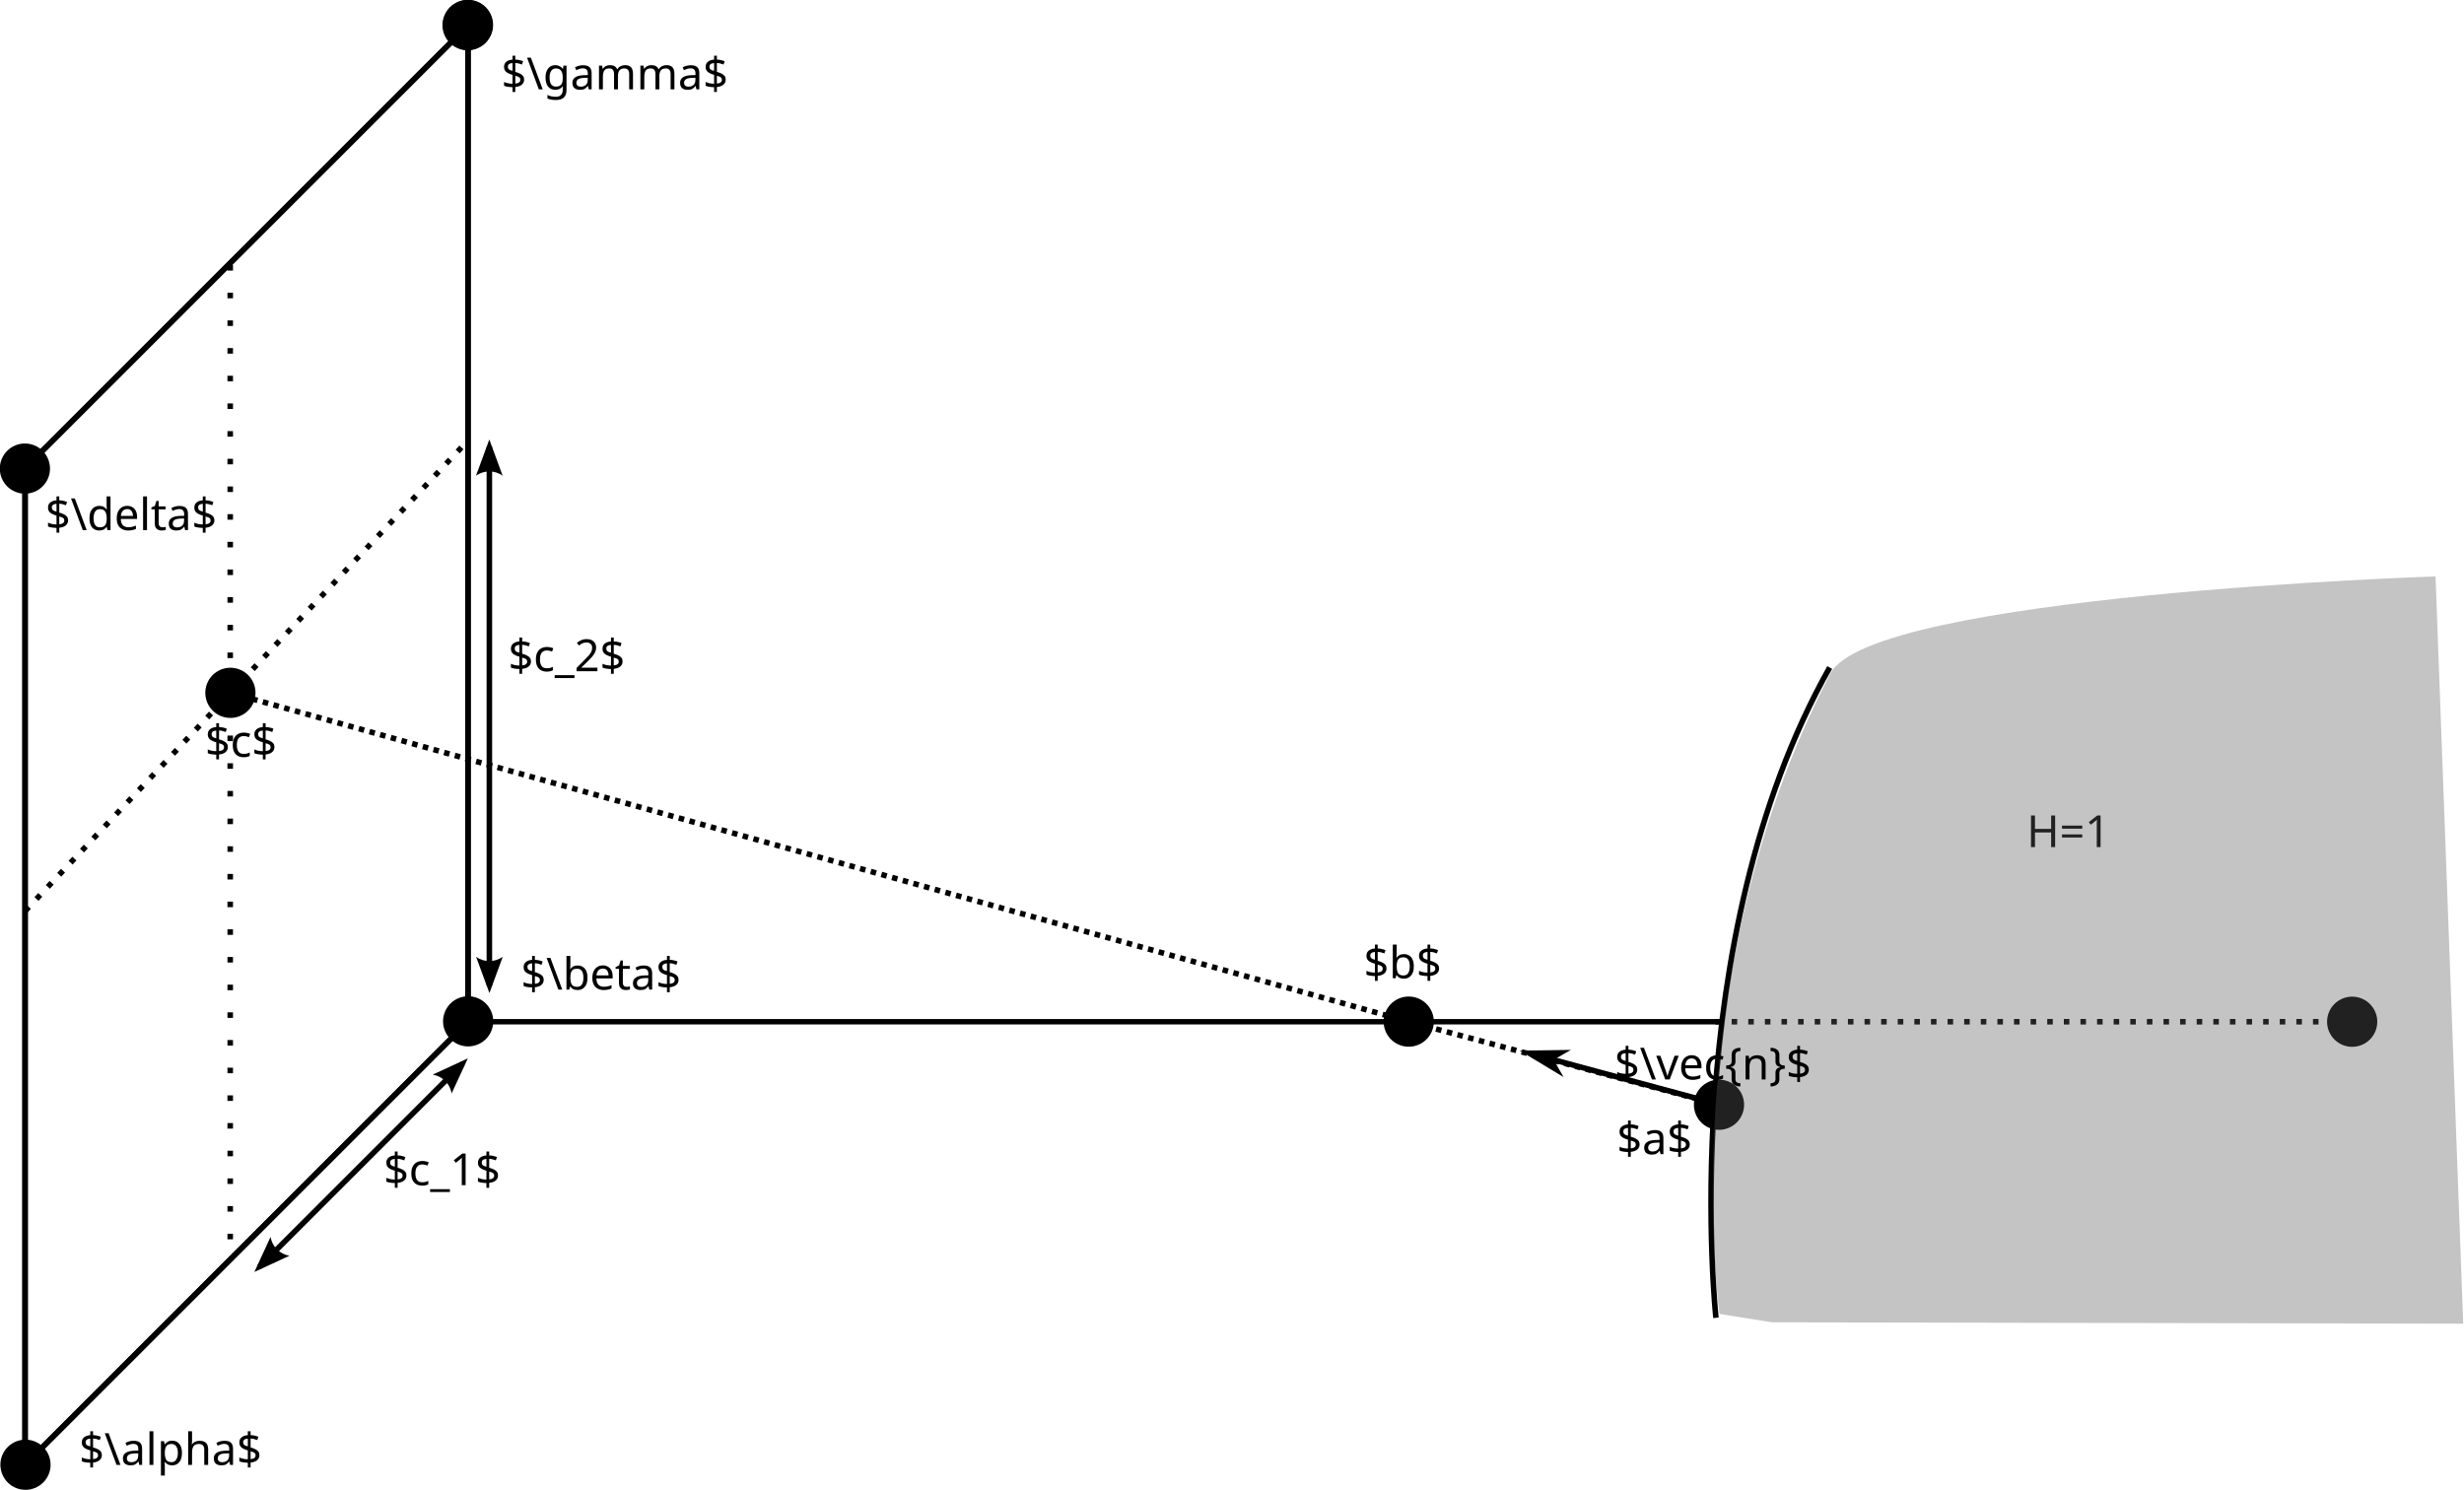
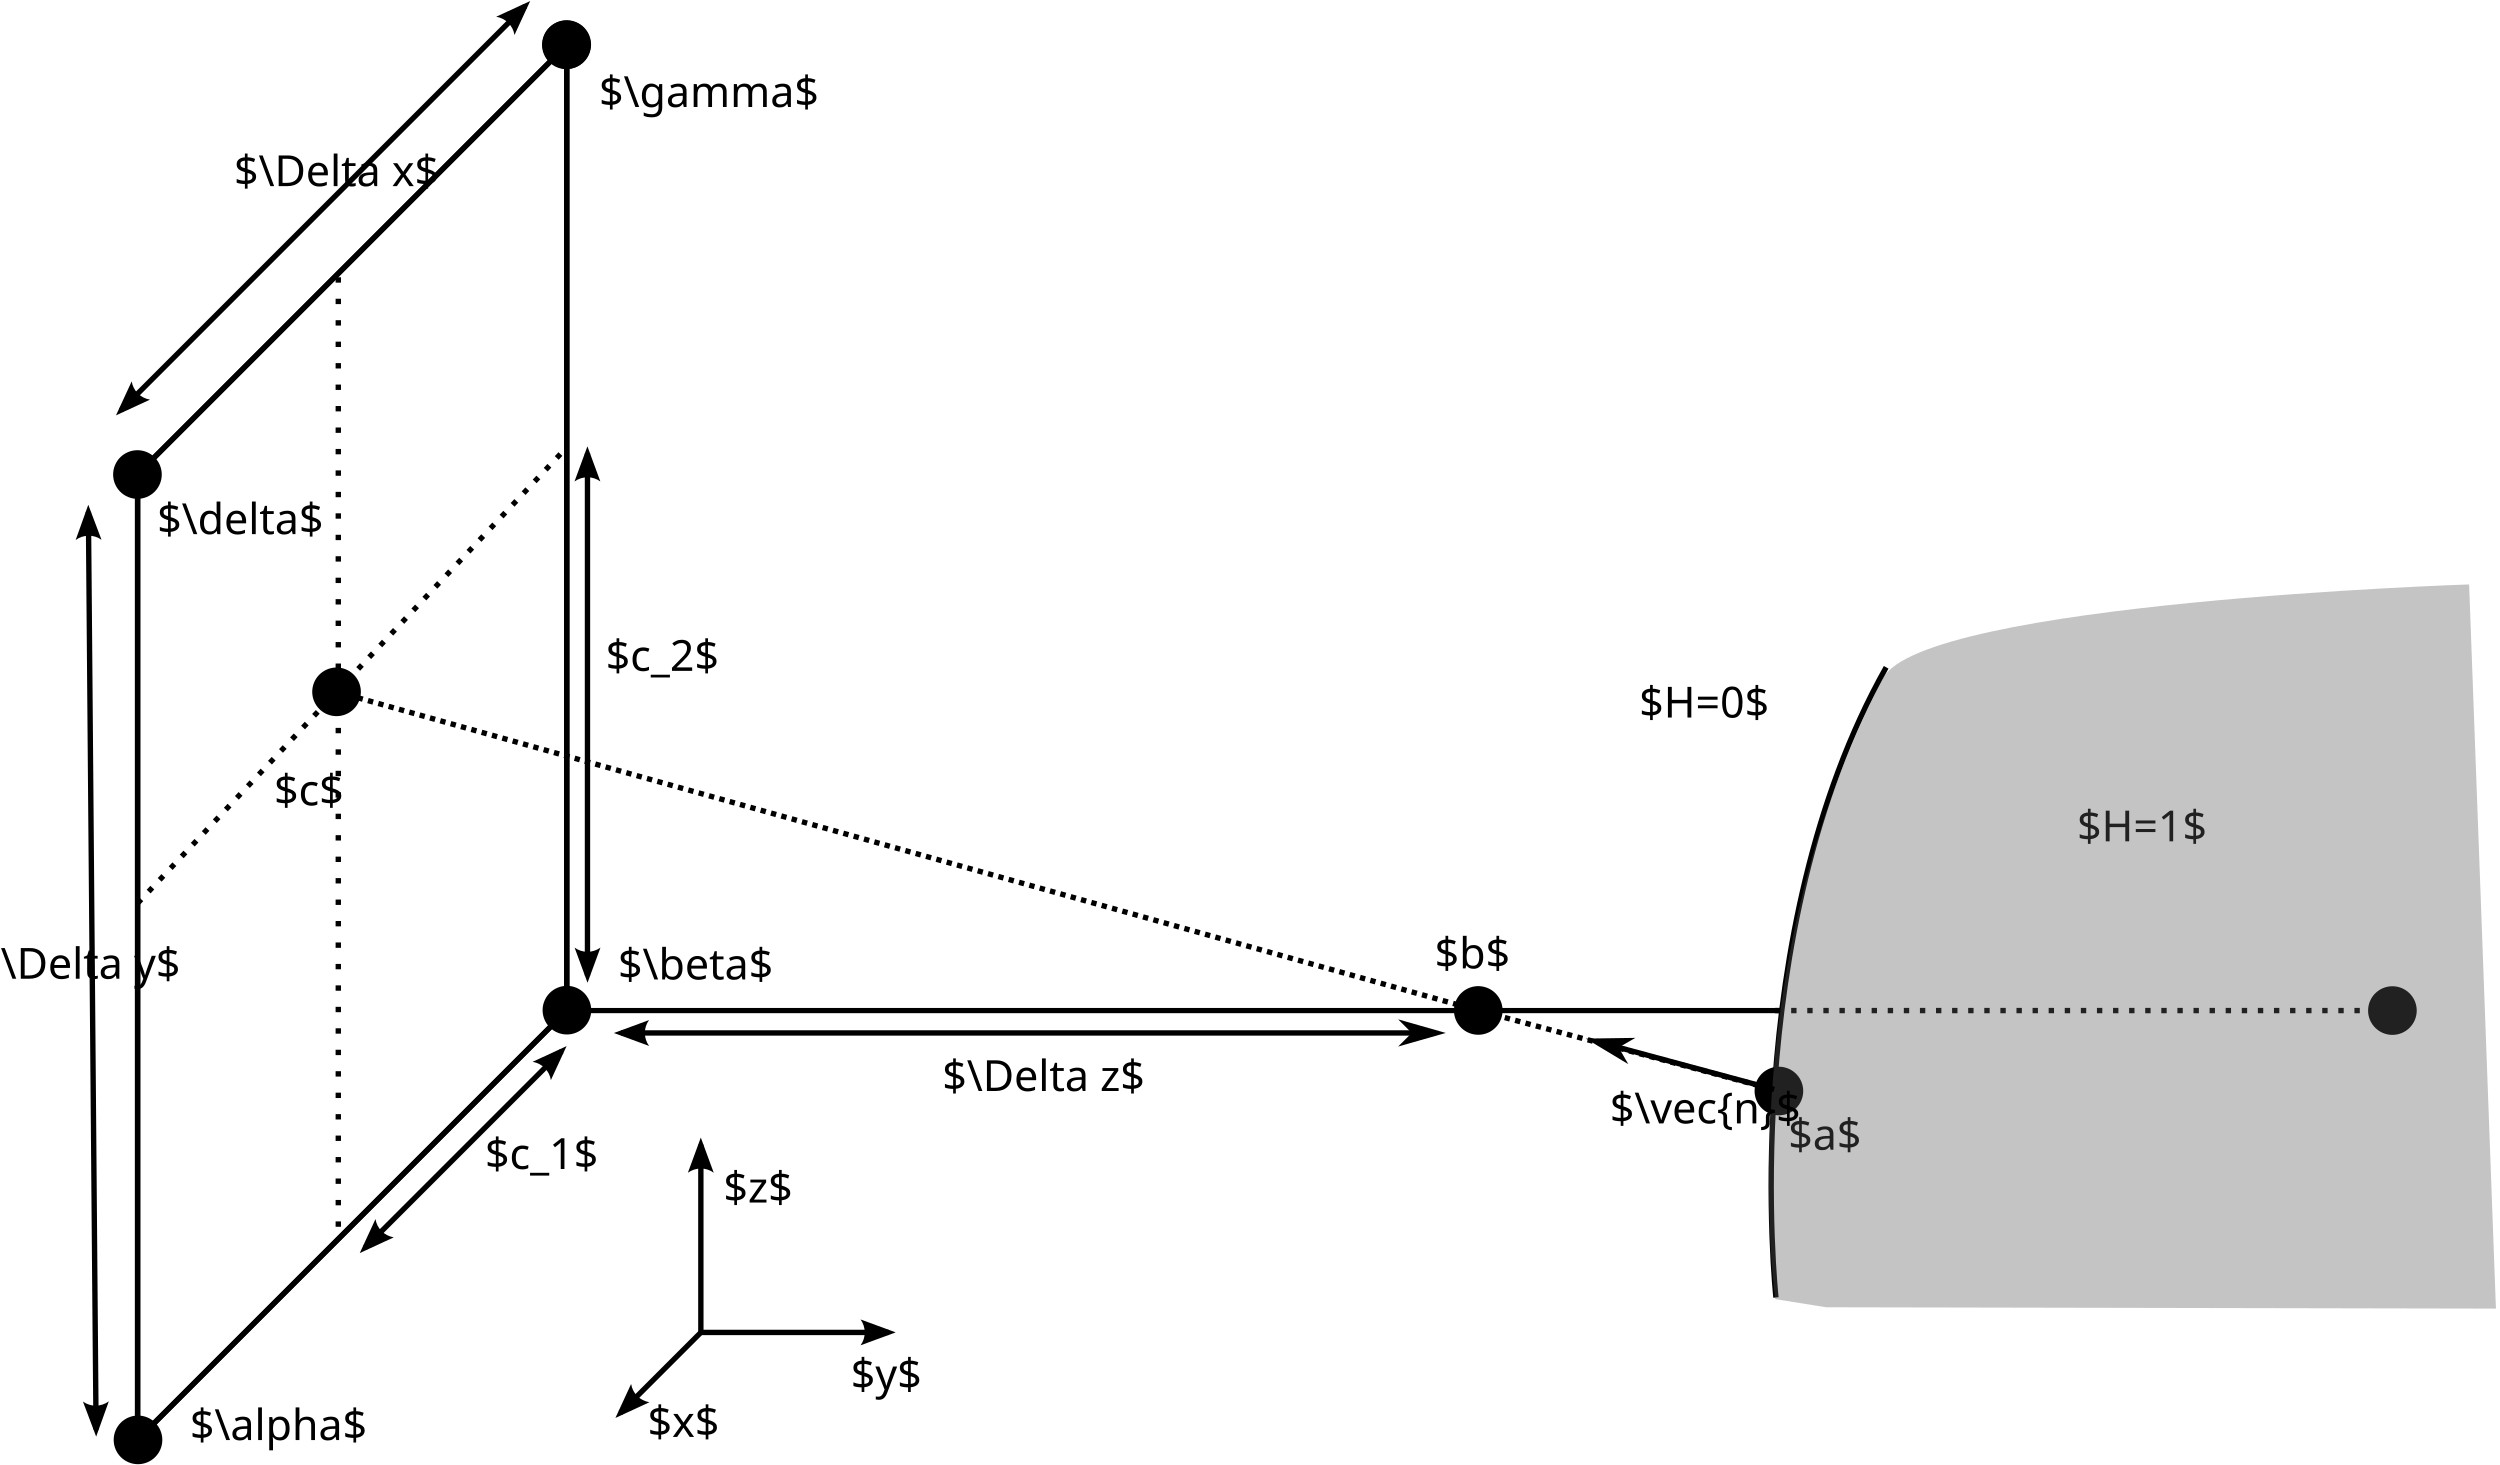
- <svg xmlns="http://www.w3.org/2000/svg" width="445.062" height="269.11" id="svg3010" version="1.1">
+ <svg xmlns="http://www.w3.org/2000/svg" width="466.042" height="272.917" id="svg3010" version="1.1">
  <defs id="defs3012">
-     <marker orient="auto" refY="0.0" refX="0.0" id="Arrow1Mend" style="overflow:visible;">
-       <path id="path3813" d="M 0.0,0.0 L 5.0,-5.0 L -12.5,0.0 L 5.0,5.0 L 0.0,0.0 z " style="fill-rule:evenodd;stroke:#000000;stroke-width:1.0pt;" transform="scale(0.4) rotate(180) translate(10,0)" />
+     <marker orient="auto" refY="0.0" refX="0.0" id="Arrow2Lend" style="overflow:visible;">
+       <path id="path4486" style="fill-rule:evenodd;stroke-width:0.625;stroke-linejoin:round;" d="M 8.719,4.034 L -2.207,0.016 L 8.719,-4.002 C 6.973,-1.63 6.983,1.616 8.719,4.034 z " transform="scale(1.1) rotate(180) translate(1,0)" />
    </marker>
-     <marker orient="auto" refY="0.0" refX="0.0" id="Arrow2Mend" style="overflow:visible;">
-       <path id="path3831" style="fill-rule:evenodd;stroke-width:0.625;stroke-linejoin:round;" d="M 8.719,4.034 L -2.207,0.016 L 8.719,-4.002 C 6.973,-1.63 6.983,1.616 8.719,4.034 z " transform="scale(0.6) rotate(180) translate(0,0)" />
+     <marker orient="auto" refY="0.0" refX="0.0" id="Arrow2Send" style="overflow:visible;">
+       <path id="path4498" style="fill-rule:evenodd;stroke-width:0.625;stroke-linejoin:round;" d="M 8.719,4.034 L -2.207,0.016 L 8.719,-4.002 C 6.973,-1.63 6.983,1.616 8.719,4.034 z " transform="scale(0.3) rotate(180) translate(-2.3,0)" />
    </marker>
-     <marker orient="auto" refY="0.0" refX="0.0" id="Arrow2Mstart" style="overflow:visible">
-       <path id="path3828" style="fill-rule:evenodd;stroke-width:0.625;stroke-linejoin:round" d="M 8.719,4.034 L -2.207,0.016 L 8.719,-4.002 C 6.973,-1.63 6.983,1.616 8.719,4.034 z " transform="scale(0.6) translate(0,0)" />
+     <marker orient="auto" refY="0" refX="0" id="Arrow1Mstart" style="overflow:visible">
+       <path id="path4471" d="M 0,0 5,-5 -12.5,0 5,5 0,0 z" style="fill-rule:evenodd;stroke:#000000;stroke-width:1pt" transform="matrix(0.4,0,0,0.4,4,0)" />
+     </marker>
+     <marker orient="auto" refY="0" refX="0" id="Arrow2Lstart" style="overflow:visible">
+       <path id="path4483" style="fill-rule:evenodd;stroke-width:0.625;stroke-linejoin:round" d="M 8.719,4.034 -2.207,0.016 8.719,-4.002 c -1.745,2.372 -1.735,5.617 -6e-7,8.035 z" transform="matrix(1.1,0,0,1.1,1.1,0)" />
+     </marker>
+     <marker orient="auto" refY="0" refX="0" id="Arrow1Mend" style="overflow:visible">
+       <path id="path3813" d="M 0,0 5,-5 -12.5,0 5,5 0,0 z" style="fill-rule:evenodd;stroke:#000000;stroke-width:1pt" transform="matrix(-0.4,0,0,-0.4,-4,0)" />
+     </marker>
+     <marker orient="auto" refY="0" refX="0" id="Arrow2Mend" style="overflow:visible">
+       <path id="path3831" style="fill-rule:evenodd;stroke-width:0.625;stroke-linejoin:round" d="M 8.719,4.034 -2.207,0.016 8.719,-4.002 c -1.745,2.372 -1.735,5.617 -6e-7,8.035 z" transform="scale(-0.6,-0.6)" />
+     </marker>
+     <marker orient="auto" refY="0" refX="0" id="Arrow2Mstart" style="overflow:visible">
+       <path id="path3828" style="fill-rule:evenodd;stroke-width:0.625;stroke-linejoin:round" d="M 8.719,4.034 -2.207,0.016 8.719,-4.002 c -1.745,2.372 -1.735,5.617 -6e-7,8.035 z" transform="scale(0.6,0.6)" />
    </marker>
    <marker orient="auto" refY="0" refX="0" id="DotM" style="overflow:visible">
      <path id="path3868" d="m -2.5,-1 c 0,2.76 -2.24,5 -5,5 -2.76,0 -5,-2.24 -5,-5 0,-2.76 2.24,-5 5,-5 2.76,0 5,2.24 5,5 z" style="fill-rule:evenodd;stroke:#000000;stroke-width:1pt" transform="matrix(0.4,0,0,0.4,2.96,0.4)" />
    </marker>
    <marker orient="auto" refY="0" refX="0" id="DotL" style="overflow:visible">
      <path id="path3865" d="m -2.5,-1 c 0,2.76 -2.24,5 -5,5 -2.76,0 -5,-2.24 -5,-5 0,-2.76 2.24,-5 5,-5 2.76,0 5,2.24 5,5 z" style="fill-rule:evenodd;stroke:#000000;stroke-width:1pt" transform="matrix(0.8,0,0,0.8,5.92,0.8)" />
    </marker>
  </defs>
-   <g id="layer1" transform="translate(-155.4701,-327.7822)">
+   <g id="layer1" transform="translate(-134.3485,-323.9755)">
    <path style="fill:none;stroke:#000000;stroke-width:1px;stroke-linecap:butt;stroke-linejoin:miter;stroke-opacity:1" d="m 240,332.362 0,180 -80,80 0,-180 z" id="path3020" />
    <path id="path3022" d="m 240,332.362 0,180 -80,80 0,-180 z" style="fill:none;stroke:#000000;stroke-width:1px;stroke-linecap:butt;stroke-linejoin:miter;stroke-opacity:1;marker-start:url(#DotL);marker-mid:url(#DotL);marker-end:url(#DotL)" />
    <path style="fill:none;stroke:#000000;stroke-width:0.972px;stroke-linecap:butt;stroke-linejoin:miter;stroke-opacity:1" d="m 410,512.362 -170,0" id="path3024" />
    <path style="fill:none;stroke:#000000;stroke-width:1;stroke-linecap:butt;stroke-linejoin:miter;stroke-miterlimit:4;stroke-opacity:1;stroke-dasharray:1, 1;stroke-dashoffset:0;marker-start:url(#DotL);marker-mid:url(#DotL);marker-end:url(#DotL)" d="M 197.164,452.966 410,512.362 l 56.043,15.017" id="path3030" />
-     <path style="fill:none;stroke:#000000;stroke-width:1;stroke-linecap:butt;stroke-linejoin:miter;stroke-miterlimit:4;stroke-opacity:1;stroke-dasharray:1, 2;stroke-dashoffset:0" d="m 160,492.362 80,-85" id="path5534" />
-     <path style="fill:none;stroke:#000000;stroke-width:1;stroke-linecap:butt;stroke-linejoin:miter;stroke-miterlimit:4;stroke-opacity:1;stroke-dasharray:1, 4;stroke-dashoffset:0" d="m 197.054,375.666 0,180" id="path5536" />
-     <text xml:space="preserve" style="font-size:8px;font-style:normal;font-weight:normal;line-height:125%;letter-spacing:0px;word-spacing:0px;fill:#000000;fill-opacity:1;stroke:none;font-family:Sans" x="447.5" y="536.291" id="text5540">
-       <tspan id="tspan5542" x="447.5" y="536.291">$a$</tspan>
+     <path style="fill:none;stroke:#000000;stroke-width:1;stroke-linecap:butt;stroke-linejoin:miter;stroke-miterlimit:4;stroke-opacity:1;stroke-dasharray:1,2;stroke-dashoffset:0" d="m 160,492.362 80,-85" id="path5534" />
+     <path style="fill:none;stroke:#000000;stroke-width:1;stroke-linecap:butt;stroke-linejoin:miter;stroke-miterlimit:4;stroke-opacity:1;stroke-dasharray:1, 3;stroke-dashoffset:0" d="m 197.411,375.666 0,180" id="path5536" />
+     <text xml:space="preserve" style="font-size:8px;font-style:normal;font-weight:normal;line-height:125%;letter-spacing:0px;word-spacing:0px;fill:#000000;fill-opacity:1;stroke:none;font-family:Sans" x="467.703" y="538.311" id="text5540">
+       <tspan id="tspan5542" x="467.703" y="538.311">$a$</tspan>
    </text>
    <text xml:space="preserve" style="font-size:8px;font-style:normal;font-weight:normal;line-height:125%;letter-spacing:0px;word-spacing:0px;fill:#000000;fill-opacity:1;stroke:none;font-family:Sans" x="401.786" y="504.505" id="text5544">
      <tspan id="tspan5546" x="401.786" y="504.505">$b$</tspan>
    </text>
-     <text xml:space="preserve" style="font-size:8px;font-style:normal;font-weight:normal;line-height:125%;letter-spacing:0px;word-spacing:0px;fill:#000000;fill-opacity:1;stroke:none;font-family:Sans" x="192.5" y="464.505" id="text5548">
-       <tspan id="tspan5550" x="192.5" y="464.505">$c$</tspan>
+     <text xml:space="preserve" style="font-size:8px;font-style:normal;font-weight:normal;line-height:125%;letter-spacing:0px;word-spacing:0px;fill:#000000;fill-opacity:1;stroke:none;font-family:Sans" x="185.429" y="474.101" id="text5548">
+       <tspan id="tspan5550" x="185.429" y="474.101">$c$</tspan>
    </text>
    <text xml:space="preserve" style="font-size:8px;font-style:normal;font-weight:normal;line-height:125%;letter-spacing:0px;word-spacing:0px;fill:#000000;fill-opacity:1;stroke:none;font-family:Sans" x="163.645" y="423.542" id="text5552">
      <tspan id="tspan5554" x="163.645" y="423.542">$\delta$</tspan>
    </text>
    <text xml:space="preserve" style="font-size:8px;font-style:normal;font-weight:normal;line-height:125%;letter-spacing:0px;word-spacing:0px;fill:#000000;fill-opacity:1;stroke:none;font-family:Sans" x="246.014" y="343.927" id="text5552-5">
      <tspan id="tspan5554-5" x="246.014" y="343.927">$\gamma$</tspan>
    </text>
    <text xml:space="preserve" style="font-size:8px;font-style:normal;font-weight:normal;line-height:125%;letter-spacing:0px;word-spacing:0px;fill:#000000;fill-opacity:1;stroke:none;font-family:Sans" x="169.747" y="592.424" id="text5552-3">
      <tspan id="tspan5554-7" x="169.747" y="592.424">$\alpha$</tspan>
    </text>
    <text xml:space="preserve" style="font-size:8px;font-style:normal;font-weight:normal;line-height:125%;letter-spacing:0px;word-spacing:0px;fill:#000000;fill-opacity:1;stroke:none;font-family:Sans" x="249.549" y="506.561" id="text5552-6">
      <tspan id="tspan5554-6" x="249.549" y="506.561">$\beta$</tspan>
    </text>
    <path style="fill:none;stroke:#000000;stroke-width:0.972;stroke-linecap:butt;stroke-linejoin:miter;stroke-miterlimit:4;stroke-opacity:1;stroke-dasharray:none" d="m 466.429,512.362 -56.429,0" id="path3024-4" />
    <path style="fill:none;stroke:#000000;stroke-width:1;stroke-linecap:butt;stroke-linejoin:miter;stroke-miterlimit:4;stroke-opacity:1;stroke-dasharray:1, 2;stroke-dashoffset:0;marker-start:url(#DotL);marker-mid:none" d="m 580.253,512.362 -115,0" id="path5792" />
    <path style="fill:none;stroke:#000000;stroke-width:1px;stroke-linecap:butt;stroke-linejoin:miter;stroke-opacity:1" d="m 309.945,238.065 c 0,0 -7.394,-67.943 20.545,-117.475" id="path6805" transform="translate(155.4701,327.7822)" />
    <text xml:space="preserve" style="font-size:8px;font-style:normal;font-weight:normal;line-height:125%;letter-spacing:0px;word-spacing:0px;fill:#000000;fill-opacity:1;stroke:none;font-family:Sans" x="366.071" y="153.038" id="text6807" transform="translate(155.4701,327.7822)">
-       <tspan id="tspan6809" x="366.071" y="153.038">H=1</tspan>
+       <tspan id="tspan6809" x="366.071" y="153.038">$H=1$</tspan>
    </text>
    <path style="fill:none;stroke:#000000;stroke-width:1px;stroke-linecap:butt;stroke-linejoin:miter;stroke-opacity:1;marker-start:url(#Arrow2Mstart);marker-end:url(#Arrow2Mend)" d="m 88.393,80.717 0,97.358" id="path8793" transform="translate(155.4701,327.7822)" />
    <path style="fill:none;stroke:#000000;stroke-width:1px;stroke-linecap:butt;stroke-linejoin:miter;stroke-opacity:1;marker-start:url(#Arrow2Mstart);marker-end:url(#Arrow2Mend)" d="M 83.571,192.146 C 80.824,194.893 46.875,228.842 46.875,228.842" id="path9359" transform="translate(155.4701,327.7822)" />
    <text xml:space="preserve" style="font-size:8px;font-style:normal;font-weight:normal;line-height:125%;letter-spacing:0px;word-spacing:0px;fill:#000000;fill-opacity:1;stroke:none;font-family:Sans" x="69.286" y="214.11" id="text10497" transform="translate(155.4701,327.7822)">
      <tspan id="tspan10499" x="69.286" y="214.11">$c_1$</tspan>
    </text>
    <text xml:space="preserve" style="font-size:8px;font-style:normal;font-weight:normal;line-height:125%;letter-spacing:0px;word-spacing:0px;fill:#000000;fill-opacity:1;stroke:none;font-family:Sans" x="91.786" y="121.253" id="text10501" transform="translate(155.4701,327.7822)">
      <tspan id="tspan10503" x="91.786" y="121.253">$c_2$</tspan>
    </text>
-     <path style="fill:#5d5d5d;fill-opacity:0.36;stroke:none" d="m 466.047,565.145 c 0,0 -8.559,-60.988 20.051,-115.707 7.428,-14.207 109.293,-17.525 109.293,-17.525 l 5,135 -124.874,-0.253" id="path6803" />
+     <path style="fill:#5d5d5d;fill-opacity:0.36;stroke:none" d="m 465.289,566.155 c 0,0 -8.559,-60.988 20.051,-115.707 7.428,-14.207 109.293,-17.525 109.293,-17.525 l 5,135 -124.874,-0.253" id="path6803" />
    <path style="fill:none;stroke:#000000;stroke-width:1px;stroke-linecap:butt;stroke-linejoin:miter;stroke-opacity:1;marker-start:none;marker-end:url(#Arrow1Mend)" d="m 309.612,199.283 -33.209,-8.965" id="path3064" transform="translate(155.4701,327.7822)" />
-     <text xml:space="preserve" style="font-size:8px;font-style:normal;font-weight:normal;line-height:125%;letter-spacing:0px;word-spacing:0px;fill:#000000;fill-opacity:1;stroke:none;font-family:Sans" x="291.607" y="195.003" id="text4434" transform="translate(155.4701,327.7822)">
-       <tspan id="tspan4436" x="291.607" y="195.003">$\vec{n}$</tspan>
+     <text xml:space="preserve" style="font-size:8px;font-style:normal;font-weight:normal;line-height:125%;letter-spacing:0px;word-spacing:0px;fill:#000000;fill-opacity:1;stroke:none;font-family:Sans" x="434.45" y="533.392" id="text4434">
+       <tspan id="tspan4436" x="434.45" y="533.392">$\vec{n}$</tspan>
+     </text>
+     <path style="fill:none;stroke:#000000;stroke-width:1px;stroke-linecap:butt;stroke-linejoin:miter;stroke-opacity:1;marker-start:url(#Arrow2Mstart);marker-end:url(#Arrow2Mend)" d="m 150.827,419.392 1.429,171.071" id="path4457" />
+     <path style="fill:none;stroke:#000000;stroke-width:1px;stroke-linecap:butt;stroke-linejoin:miter;stroke-opacity:1;marker-start:url(#Arrow2Mstart);marker-end:url(#Arrow2Mend)" d="M 1.429,72.681 76.786,-2.676" id="path4459" transform="translate(155.4701,327.7822)" />
+     <text xml:space="preserve" style="font-size:8px;font-style:normal;font-weight:normal;line-height:125%;letter-spacing:0px;word-spacing:0px;fill:#000000;fill-opacity:1;stroke:none;font-family:Sans" x="129.896" y="506.43" id="text5883">
+       <tspan id="tspan5885" x="129.896" y="506.43">$\Delta y$</tspan>
+     </text>
+     <text xml:space="preserve" style="font-size:8px;font-style:normal;font-weight:normal;line-height:125%;letter-spacing:0px;word-spacing:0px;fill:#000000;fill-opacity:1;stroke:none;font-family:Sans" x="30" y="34.11" id="text5887" transform="translate(155.4701,327.7822)">
+       <tspan id="tspan5889" x="30" y="34.11" />
+       <tspan id="tspan5891" x="30" y="44.11" />
+     </text>
+     <text xml:space="preserve" style="font-size:8px;font-style:normal;font-weight:normal;line-height:125%;letter-spacing:0px;word-spacing:0px;fill:#000000;fill-opacity:1;stroke:none;font-family:Sans" x="177.97" y="358.678" id="text5893">
+       <tspan id="tspan5895" x="177.97" y="358.678">$\Delta x$</tspan>
+     </text>
+     <path style="fill:none;stroke:#000000;stroke-width:1px;stroke-linecap:butt;stroke-linejoin:miter;stroke-opacity:1;marker-start:url(#Arrow2Mstart);marker-end:url(#Arrow1Mend)" d="m 94.643,188.753 151.786,0" id="path5897" transform="translate(155.4701,327.7822)" />
+     <text xml:space="preserve" style="font-size:8px;font-style:normal;font-weight:normal;line-height:125%;letter-spacing:0px;word-spacing:0px;fill:#000000;fill-opacity:1;stroke:none;font-family:Sans" x="310" y="527.362" id="text5893-0">
+       <tspan id="tspan5895-8" x="310" y="527.362">$\Delta z$</tspan>
+     </text>
+     <path style="fill:none;stroke:#000000;stroke-width:1px;stroke-linecap:butt;stroke-linejoin:miter;stroke-opacity:1;marker-start:none;marker-end:url(#Arrow2Mend)" d="m 265,572.362 -15,15" id="path6365" />
+     <path style="fill:none;stroke:#000000;stroke-width:1px;stroke-linecap:butt;stroke-linejoin:miter;stroke-opacity:1;marker-end:url(#Arrow2Mend);marker-start:url(#Arrow2Mstart)" d="m 300,572.362 -35,0 c 0,-5 0,-35 0,-35" id="path6367" />
+     <text xml:space="preserve" style="font-size:8px;font-style:normal;font-weight:normal;line-height:125%;letter-spacing:0px;word-spacing:0px;fill:#000000;fill-opacity:1;stroke:none;font-family:Sans" x="120.713" y="267.866" id="text8737" transform="translate(134.3485,323.9755)">
+       <tspan id="tspan8739" x="120.713" y="267.866">$x$</tspan>
+     </text>
+     <text xml:space="preserve" style="font-size:8px;font-style:normal;font-weight:normal;line-height:125%;letter-spacing:0px;word-spacing:0px;fill:#000000;fill-opacity:1;stroke:none;font-family:Sans" x="292.942" y="583.002" id="text8741">
+       <tspan id="tspan8743" x="292.942" y="583.002">$y$</tspan>
+     </text>
+     <text xml:space="preserve" style="font-size:8px;font-style:normal;font-weight:normal;line-height:125%;letter-spacing:0px;word-spacing:0px;fill:#000000;fill-opacity:1;stroke:none;font-family:Sans" x="134.855" y="224.177" id="text8745" transform="translate(134.3485,323.9755)">
+       <tspan id="tspan8747" x="134.855" y="224.177">$z$</tspan>
+     </text>
+     <text xml:space="preserve" style="font-size:8px;font-style:normal;font-weight:normal;line-height:125%;letter-spacing:0px;word-spacing:0px;fill:#000000;fill-opacity:1;stroke:none;font-family:Sans" x="305.571" y="133.768" id="text8882" transform="translate(134.3485,323.9755)">
+       <tspan id="tspan8884" x="305.571" y="133.768">$H=0$</tspan>
    </text>
  </g>
</svg>
